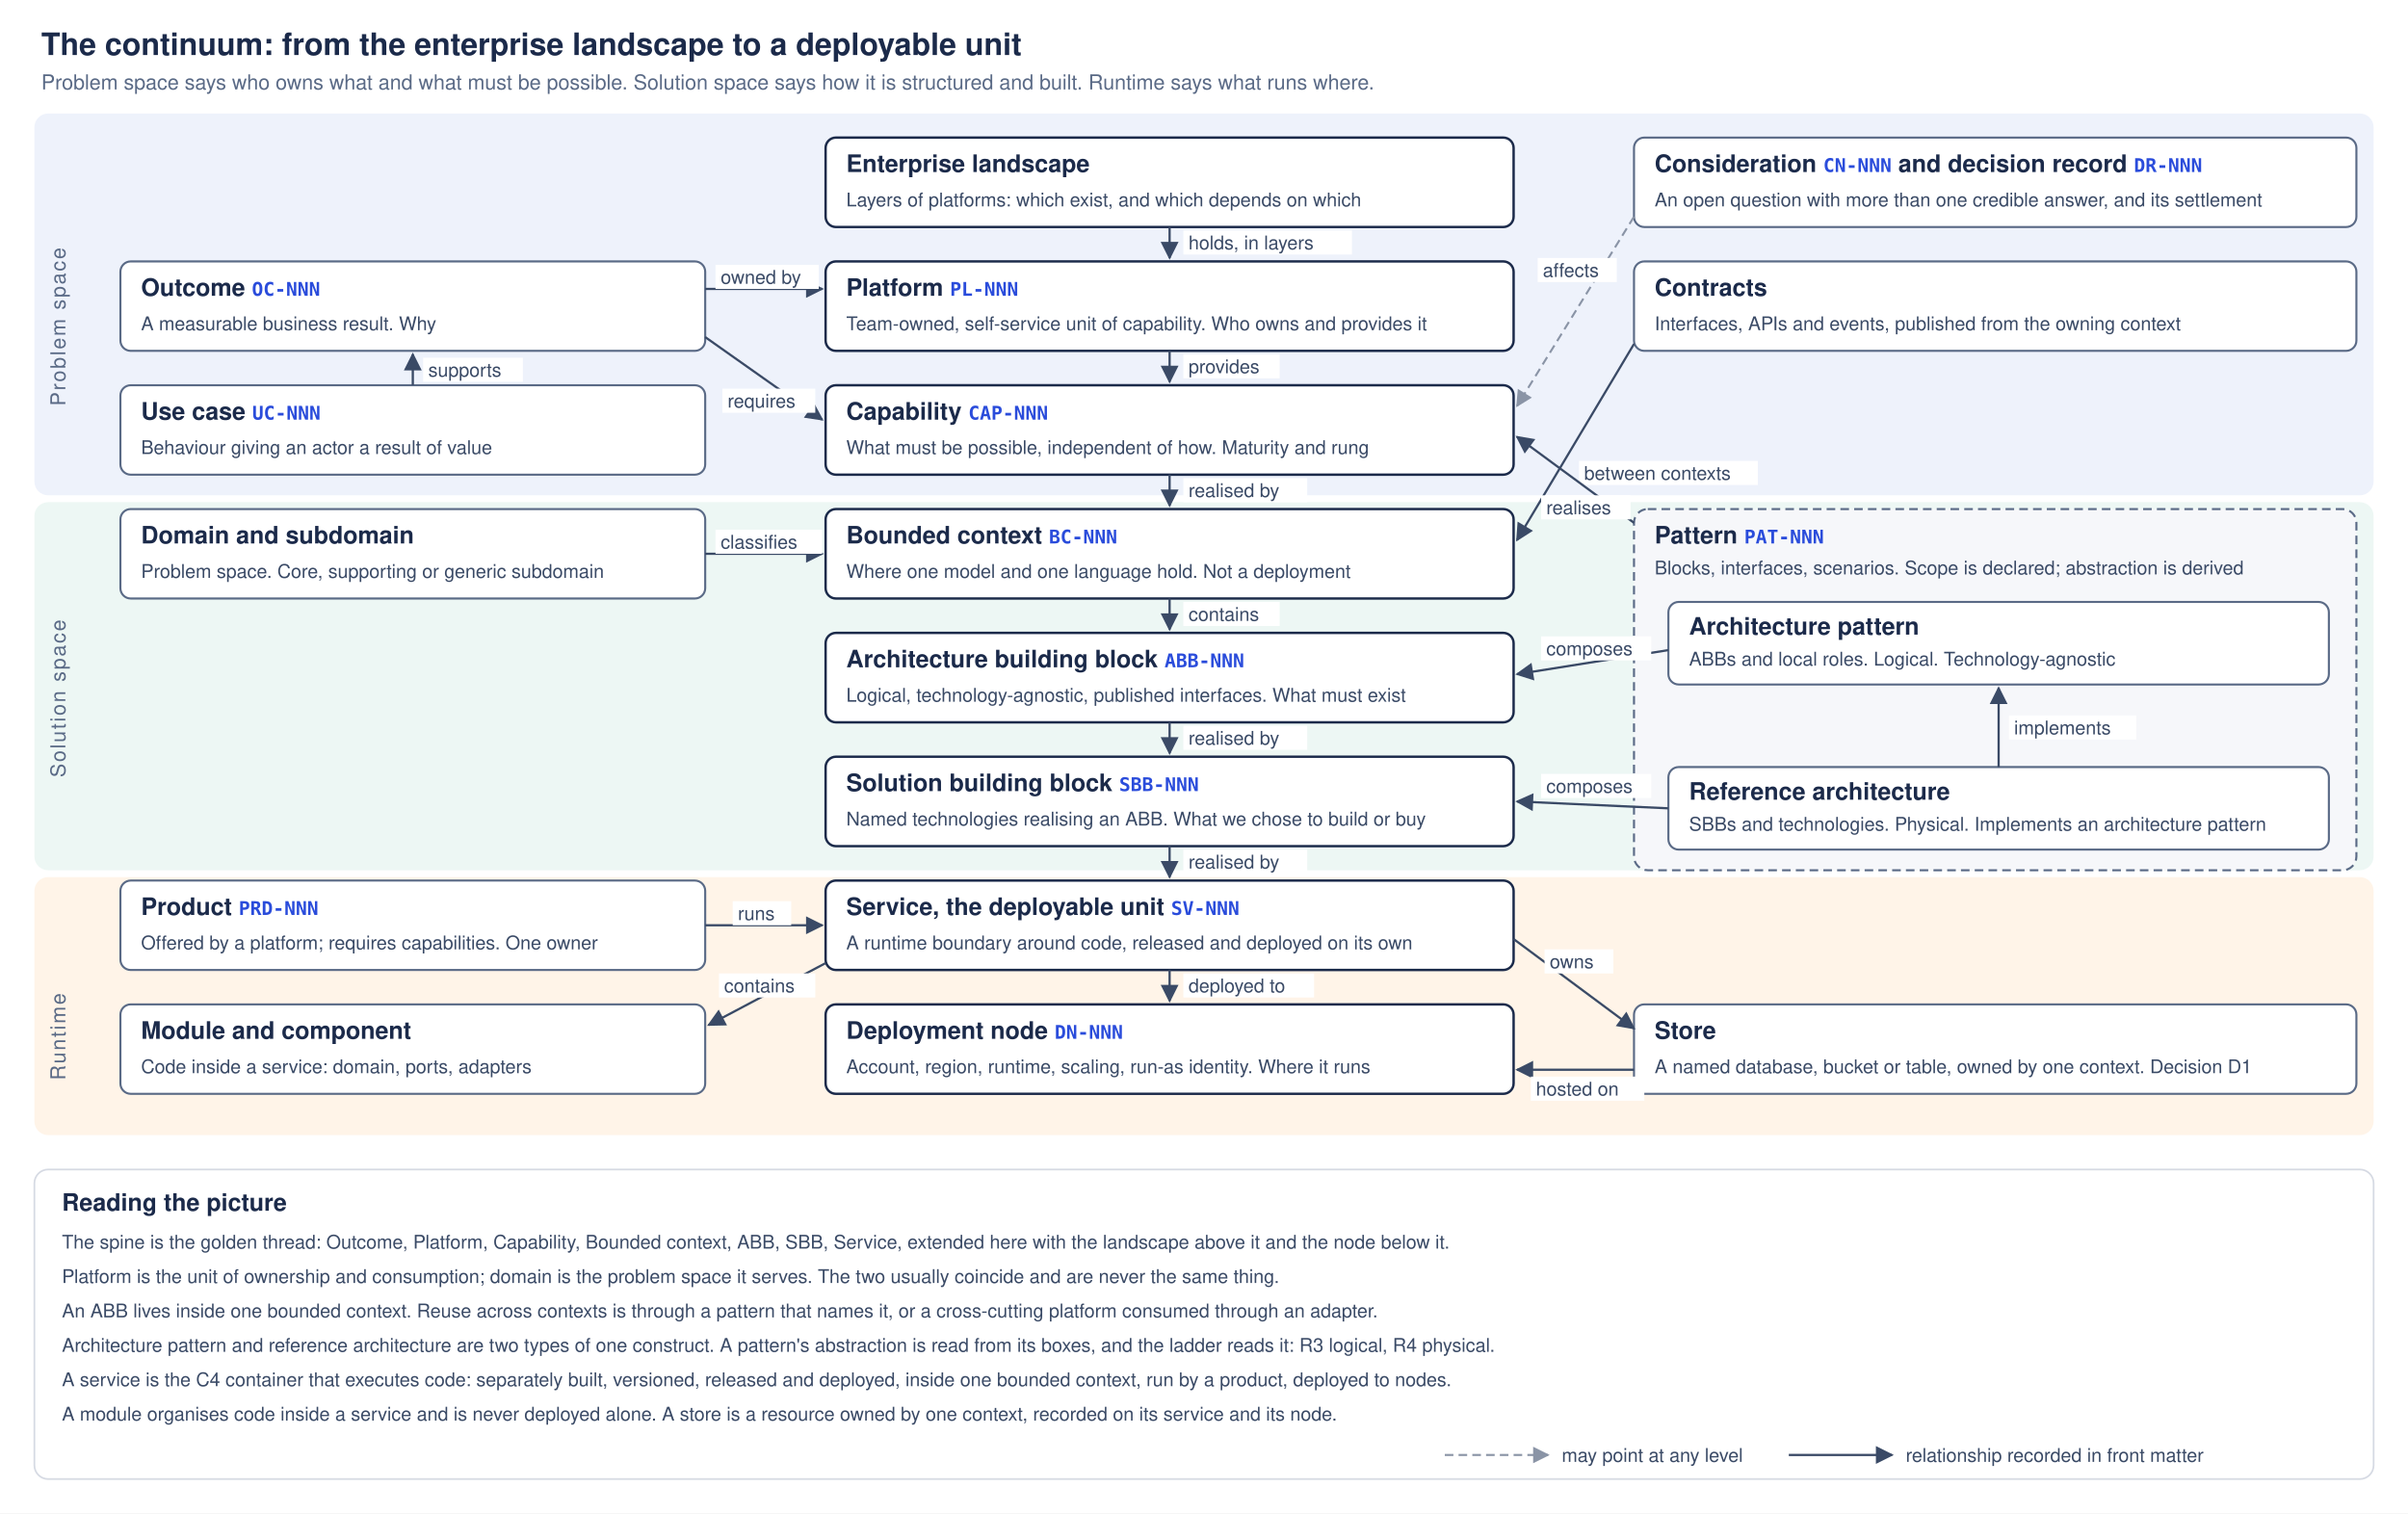
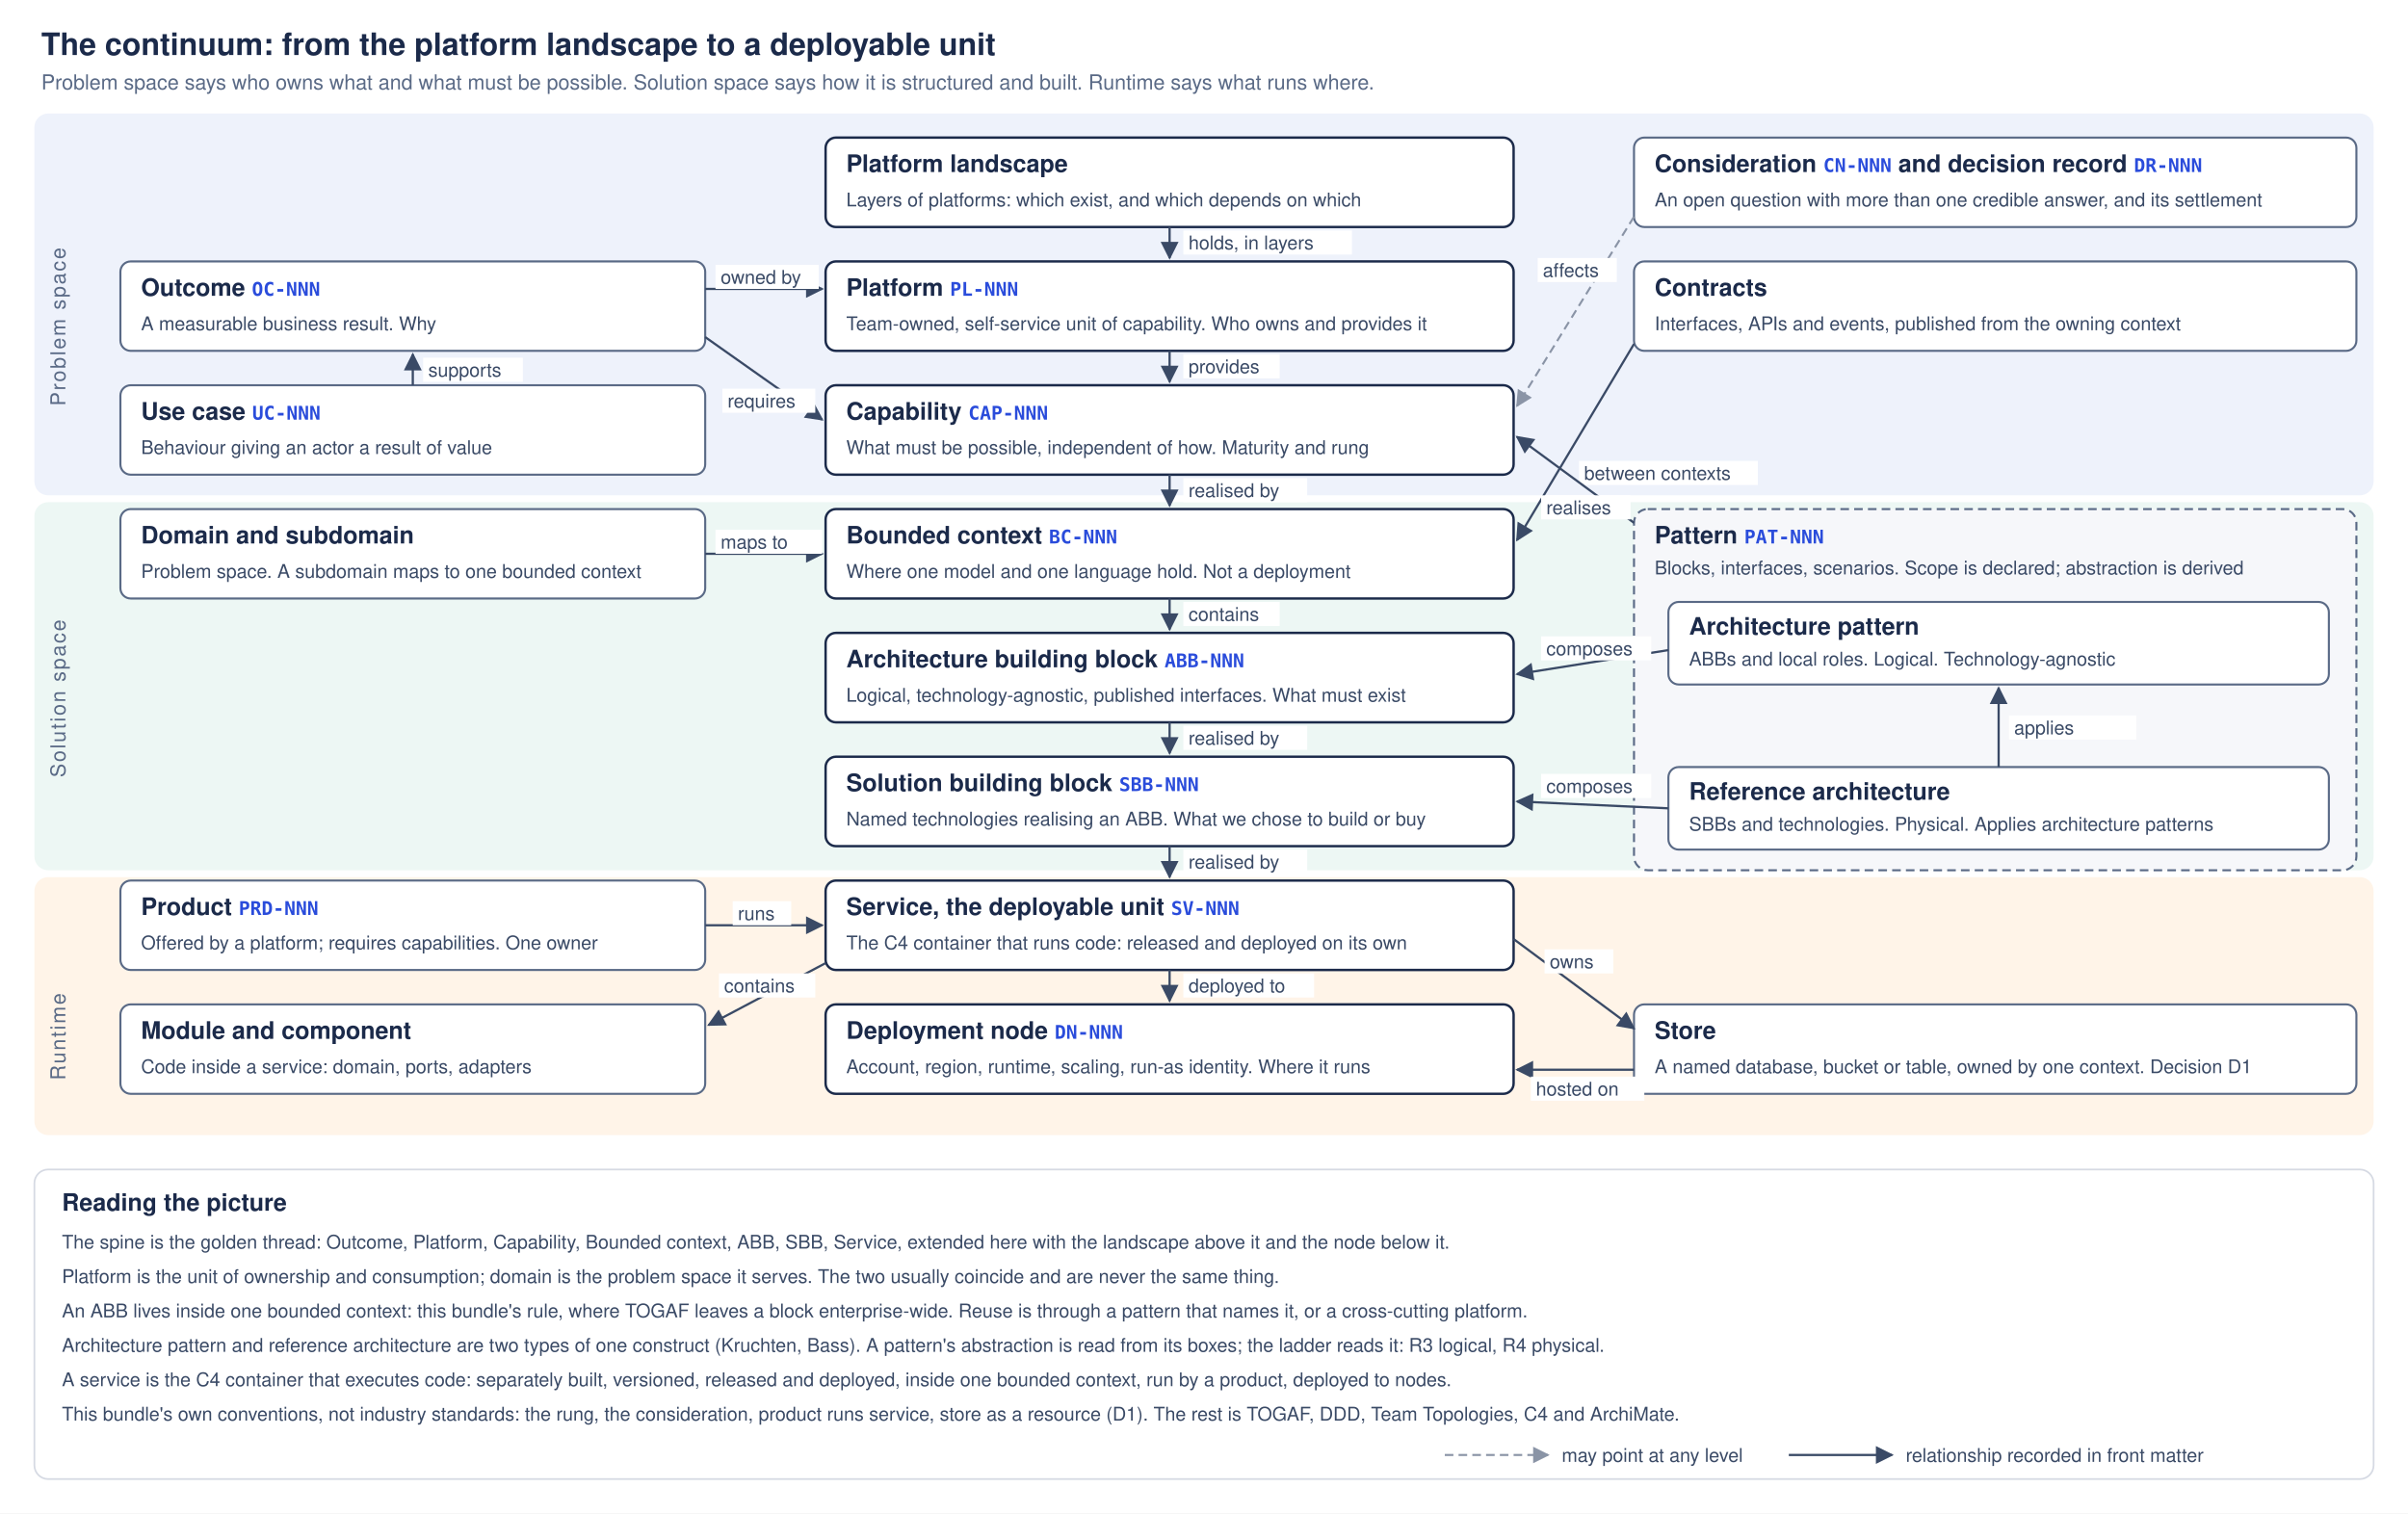
<svg xmlns="http://www.w3.org/2000/svg" width="1400" height="880" viewBox="0 0 1400 880" font-family="Segoe UI, Helvetica, Arial, sans-serif">
  <defs>
    <marker id="arrow" viewBox="0 0 10 10" refX="9" refY="5" markerWidth="8" markerHeight="8" orient="auto-start-reverse">
      <path d="M 0 0 L 10 5 L 0 10 z" fill="#3A4A66" />
    </marker>
    <marker id="arrow-dashed" viewBox="0 0 10 10" refX="9" refY="5" markerWidth="8" markerHeight="8" orient="auto-start-reverse">
      <path d="M 0 0 L 10 5 L 0 10 z" fill="#8A94A6" />
    </marker>
    <style>
      .band-label { font-size: 12px; fill: #5A6A86; letter-spacing: 1px; text-transform: uppercase; }
      .box { fill: #FFFFFF; stroke: #1B2A4A; stroke-width: 1.4; rx: 6; }
      .box-side { fill: #FFFFFF; stroke: #5A6A86; stroke-width: 1.2; rx: 6; }
      .box-group { fill: #F6F7FA; stroke: #5A6A86; stroke-width: 1.2; stroke-dasharray: 5 3; rx: 8; }
      .name { font-size: 14px; font-weight: 600; fill: #1B2A4A; }
      .id { font-size: 11px; fill: #2A4CDB; font-family: Consolas, Menlo, monospace; }
      .q { font-size: 11px; fill: #3A4A66; }
      .rel { font-size: 11px; fill: #3A4A66; }
      .rel-bg { fill: #FFFFFF; }
      .line { stroke: #3A4A66; stroke-width: 1.3; fill: none; marker-end: url(#arrow); }
      .line-dashed { stroke: #8A94A6; stroke-width: 1.2; fill: none; stroke-dasharray: 5 3; marker-end: url(#arrow-dashed); }
      .title { font-size: 18px; font-weight: 600; fill: #1B2A4A; }
      .subtitle { font-size: 12px; fill: #5A6A86; }
    </style>
  </defs>
  <rect x="0" y="0" width="1400" height="880" fill="#FFFFFF" />
-   <text x="24" y="32" class="title">The continuum: from the enterprise landscape to a deployable unit</text>
+   <text x="24" y="32" class="title">The continuum: from the platform landscape to a deployable unit</text>
  <text x="24" y="52" class="subtitle">Problem space says who owns what and what must be possible. Solution space says how it is structured and built. Runtime says what runs where.</text>
  <rect x="20" y="66" width="1360" height="222" fill="#EEF2FB" rx="8" />
  <rect x="20" y="292" width="1360" height="214" fill="#EDF7F4" rx="8" />
  <rect x="20" y="510" width="1360" height="150" fill="#FFF4E8" rx="8" />
  <text transform="translate(38,236) rotate(-90)" class="band-label">Problem space</text>
  <text transform="translate(38,452) rotate(-90)" class="band-label">Solution space</text>
  <text transform="translate(38,628) rotate(-90)" class="band-label">Runtime</text>
  <g>
    <rect x="480" y="80" width="400" height="52" class="box" />
-     <text x="492" y="100" class="name">Enterprise landscape</text>
+     <text x="492" y="100" class="name">Platform landscape</text>
    <text x="492" y="120" class="q">Layers of platforms: which exist, and which depends on which</text>
  </g>
  <g>
    <rect x="480" y="152" width="400" height="52" class="box" />
    <text x="492" y="172" class="name">Platform <tspan class="id">PL-NNN</tspan>
    </text>
    <text x="492" y="192" class="q">Team-owned, self-service unit of capability. Who owns and provides it</text>
  </g>
  <g>
    <rect x="480" y="224" width="400" height="52" class="box" />
    <text x="492" y="244" class="name">Capability <tspan class="id">CAP-NNN</tspan>
    </text>
    <text x="492" y="264" class="q">What must be possible, independent of how. Maturity and rung</text>
  </g>
  <g>
    <rect x="480" y="296" width="400" height="52" class="box" />
    <text x="492" y="316" class="name">Bounded context <tspan class="id">BC-NNN</tspan>
    </text>
    <text x="492" y="336" class="q">Where one model and one language hold. Not a deployment</text>
  </g>
  <g>
    <rect x="480" y="368" width="400" height="52" class="box" />
    <text x="492" y="388" class="name">Architecture building block <tspan class="id">ABB-NNN</tspan>
    </text>
    <text x="492" y="408" class="q">Logical, technology-agnostic, published interfaces. What must exist</text>
  </g>
  <g>
    <rect x="480" y="440" width="400" height="52" class="box" />
    <text x="492" y="460" class="name">Solution building block <tspan class="id">SBB-NNN</tspan>
    </text>
    <text x="492" y="480" class="q">Named technologies realising an ABB. What we chose to build or buy</text>
  </g>
  <g>
    <rect x="480" y="512" width="400" height="52" class="box" />
    <text x="492" y="532" class="name">Service, the deployable unit <tspan class="id">SV-NNN</tspan>
    </text>
-     <text x="492" y="552" class="q">A runtime boundary around code, released and deployed on its own</text>
+     <text x="492" y="552" class="q">The C4 container that runs code: released and deployed on its own</text>
  </g>
  <g>
    <rect x="480" y="584" width="400" height="52" class="box" />
    <text x="492" y="604" class="name">Deployment node <tspan class="id">DN-NNN</tspan>
    </text>
    <text x="492" y="624" class="q">Account, region, runtime, scaling, run-as identity. Where it runs</text>
  </g>
  <path d="M 680 132 L 680 150" class="line" />
  <rect x="688" y="134" width="98" height="14" class="rel-bg" />
  <text x="691" y="145" class="rel">holds, in layers</text>
  <path d="M 680 204 L 680 222" class="line" />
  <rect x="688" y="206" width="56" height="14" class="rel-bg" />
  <text x="691" y="217" class="rel">provides</text>
  <path d="M 680 276 L 680 294" class="line" />
  <rect x="688" y="278" width="72" height="14" class="rel-bg" />
  <text x="691" y="289" class="rel">realised by</text>
  <path d="M 680 348 L 680 366" class="line" />
  <rect x="688" y="350" width="56" height="14" class="rel-bg" />
  <text x="691" y="361" class="rel">contains</text>
  <path d="M 680 420 L 680 438" class="line" />
  <rect x="688" y="422" width="72" height="14" class="rel-bg" />
  <text x="691" y="433" class="rel">realised by</text>
  <path d="M 680 492 L 680 510" class="line" />
  <rect x="688" y="494" width="72" height="14" class="rel-bg" />
  <text x="691" y="505" class="rel">realised by</text>
  <path d="M 680 564 L 680 582" class="line" />
  <rect x="688" y="566" width="76" height="14" class="rel-bg" />
  <text x="691" y="577" class="rel">deployed to</text>
  <g>
    <rect x="70" y="152" width="340" height="52" class="box-side" />
    <text x="82" y="172" class="name">Outcome <tspan class="id">OC-NNN</tspan>
    </text>
    <text x="82" y="192" class="q">A measurable business result. Why</text>
  </g>
  <path d="M 410 168 L 478 168" class="line" />
  <rect x="416" y="154" width="60" height="14" class="rel-bg" />
  <text x="419" y="165" class="rel">owned by</text>
  <path d="M 410 196 L 478 244" class="line" />
  <rect x="420" y="226" width="54" height="14" class="rel-bg" />
  <text x="423" y="237" class="rel">requires</text>
  <g>
    <rect x="70" y="224" width="340" height="52" class="box-side" />
    <text x="82" y="244" class="name">Use case <tspan class="id">UC-NNN</tspan>
    </text>
    <text x="82" y="264" class="q">Behaviour giving an actor a result of value</text>
  </g>
  <path d="M 240 224 L 240 206" class="line" />
  <rect x="246" y="208" width="58" height="14" class="rel-bg" />
  <text x="249" y="219" class="rel">supports</text>
  <g>
    <rect x="70" y="296" width="340" height="52" class="box-side" />
    <text x="82" y="316" class="name">Domain and subdomain</text>
-     <text x="82" y="336" class="q">Problem space. Core, supporting or generic subdomain</text>
+     <text x="82" y="336" class="q">Problem space. A subdomain maps to one bounded context</text>
  </g>
  <path d="M 410 322 L 478 322" class="line" />
  <rect x="416" y="308" width="62" height="14" class="rel-bg" />
-   <text x="419" y="319" class="rel">classifies</text>
+   <text x="419" y="319" class="rel">maps to</text>
  <g>
    <rect x="70" y="512" width="340" height="52" class="box-side" />
    <text x="82" y="532" class="name">Product <tspan class="id">PRD-NNN</tspan>
    </text>
    <text x="82" y="552" class="q">Offered by a platform; requires capabilities. One owner</text>
  </g>
  <path d="M 410 538 L 478 538" class="line" />
  <rect x="426" y="524" width="34" height="14" class="rel-bg" />
  <text x="429" y="535" class="rel">runs</text>
  <g>
    <rect x="70" y="584" width="340" height="52" class="box-side" />
    <text x="82" y="604" class="name">Module and component</text>
    <text x="82" y="624" class="q">Code inside a service: domain, ports, adapters</text>
  </g>
  <path d="M 480 560 L 412 596" class="line" />
  <rect x="418" y="566" width="56" height="14" class="rel-bg" />
  <text x="421" y="577" class="rel">contains</text>
  <g>
    <rect x="950" y="80" width="420" height="52" class="box-side" />
    <text x="962" y="100" class="name">Consideration <tspan class="id">CN-NNN</tspan> and decision record <tspan class="id">DR-NNN</tspan>
    </text>
    <text x="962" y="120" class="q">An open question with more than one credible answer, and its settlement</text>
  </g>
  <path d="M 950 126 L 882 236" class="line-dashed" />
  <rect x="894" y="150" width="46" height="14" class="rel-bg" />
  <text x="897" y="161" class="rel">affects</text>
  <g>
    <rect x="950" y="152" width="420" height="52" class="box-side" />
    <text x="962" y="172" class="name">Contracts</text>
    <text x="962" y="192" class="q">Interfaces, APIs and events, published from the owning context</text>
  </g>
  <path d="M 950 200 L 882 314" class="line" />
  <rect x="918" y="268" width="104" height="14" class="rel-bg" />
  <text x="921" y="279" class="rel">between contexts</text>
  <g>
    <rect x="950" y="296" width="420" height="210" class="box-group" />
    <text x="962" y="316" class="name">Pattern <tspan class="id">PAT-NNN</tspan>
    </text>
    <text x="962" y="334" class="q">Blocks, interfaces, scenarios. Scope is declared; abstraction is derived</text>
    <rect x="970" y="350" width="384" height="48" class="box-side" />
    <text x="982" y="369" class="name">Architecture pattern</text>
    <text x="982" y="387" class="q">ABBs and local roles. Logical. Technology-agnostic</text>
    <rect x="970" y="446" width="384" height="48" class="box-side" />
    <text x="982" y="465" class="name">Reference architecture</text>
-     <text x="982" y="483" class="q">SBBs and technologies. Physical. Implements an architecture pattern</text>
+     <text x="982" y="483" class="q">SBBs and technologies. Physical. Applies architecture patterns</text>
    <path d="M 1162 446 L 1162 400" class="line" />
    <rect x="1168" y="416" width="74" height="14" class="rel-bg" />
-     <text x="1171" y="427" class="rel">implements</text>
+     <text x="1171" y="427" class="rel">applies</text>
  </g>
  <path d="M 950 304 L 882 254" class="line" />
  <rect x="896" y="288" width="52" height="14" class="rel-bg" />
  <text x="899" y="299" class="rel">realises</text>
  <path d="M 970 378 L 882 392" class="line" />
  <rect x="896" y="370" width="64" height="14" class="rel-bg" />
  <text x="899" y="381" class="rel">composes</text>
  <path d="M 970 470 L 882 466" class="line" />
  <rect x="896" y="450" width="64" height="14" class="rel-bg" />
  <text x="899" y="461" class="rel">composes</text>
  <g>
    <rect x="950" y="584" width="420" height="52" class="box-side" />
    <text x="962" y="604" class="name">Store</text>
    <text x="962" y="624" class="q">A named database, bucket or table, owned by one context. Decision D1</text>
  </g>
  <path d="M 880 546 L 950 598" class="line" />
  <rect x="898" y="552" width="40" height="14" class="rel-bg" />
  <text x="901" y="563" class="rel">owns</text>
  <path d="M 950 622 L 882 622" class="line" />
  <rect x="890" y="626" width="66" height="14" class="rel-bg" />
  <text x="893" y="637" class="rel">hosted on</text>
  <g>
    <rect x="20" y="680" width="1360" height="180" fill="#FFFFFF" stroke="#D6DAE3" rx="8" />
    <text x="36" y="704" class="name">Reading the picture</text>
    <text x="36" y="726" class="q">The spine is the golden thread: Outcome, Platform, Capability, Bounded context, ABB, SBB, Service, extended here with the landscape above it and the node below it.</text>
    <text x="36" y="746" class="q">Platform is the unit of ownership and consumption; domain is the problem space it serves. The two usually coincide and are never the same thing.</text>
-     <text x="36" y="766" class="q">An ABB lives inside one bounded context. Reuse across contexts is through a pattern that names it, or a cross-cutting platform consumed through an adapter.</text>
-     <text x="36" y="786" class="q">Architecture pattern and reference architecture are two types of one construct. A pattern's abstraction is read from its boxes, and the ladder reads it: R3 logical, R4 physical.</text>
+     <text x="36" y="766" class="q">An ABB lives inside one bounded context: this bundle's rule, where TOGAF leaves a block enterprise-wide. Reuse is through a pattern that names it, or a cross-cutting platform.</text>
+     <text x="36" y="786" class="q">Architecture pattern and reference architecture are two types of one construct (Kruchten, Bass). A pattern's abstraction is read from its boxes; the ladder reads it: R3 logical, R4 physical.</text>
    <text x="36" y="806" class="q">A service is the C4 container that executes code: separately built, versioned, released and deployed, inside one bounded context, run by a product, deployed to nodes.</text>
-     <text x="36" y="826" class="q">A module organises code inside a service and is never deployed alone. A store is a resource owned by one context, recorded on its service and its node.</text>
+     <text x="36" y="826" class="q">This bundle's own conventions, not industry standards: the rung, the consideration, product runs service, store as a resource (D1). The rest is TOGAF, DDD, Team Topologies, C4 and ArchiMate.</text>
    <line x1="1040" y1="846" x2="1100" y2="846" class="line" />
    <text x="1108" y="850" class="rel">relationship recorded in front matter</text>
    <line x1="840" y1="846" x2="900" y2="846" class="line-dashed" />
    <text x="908" y="850" class="rel">may point at any level</text>
  </g>
</svg>
